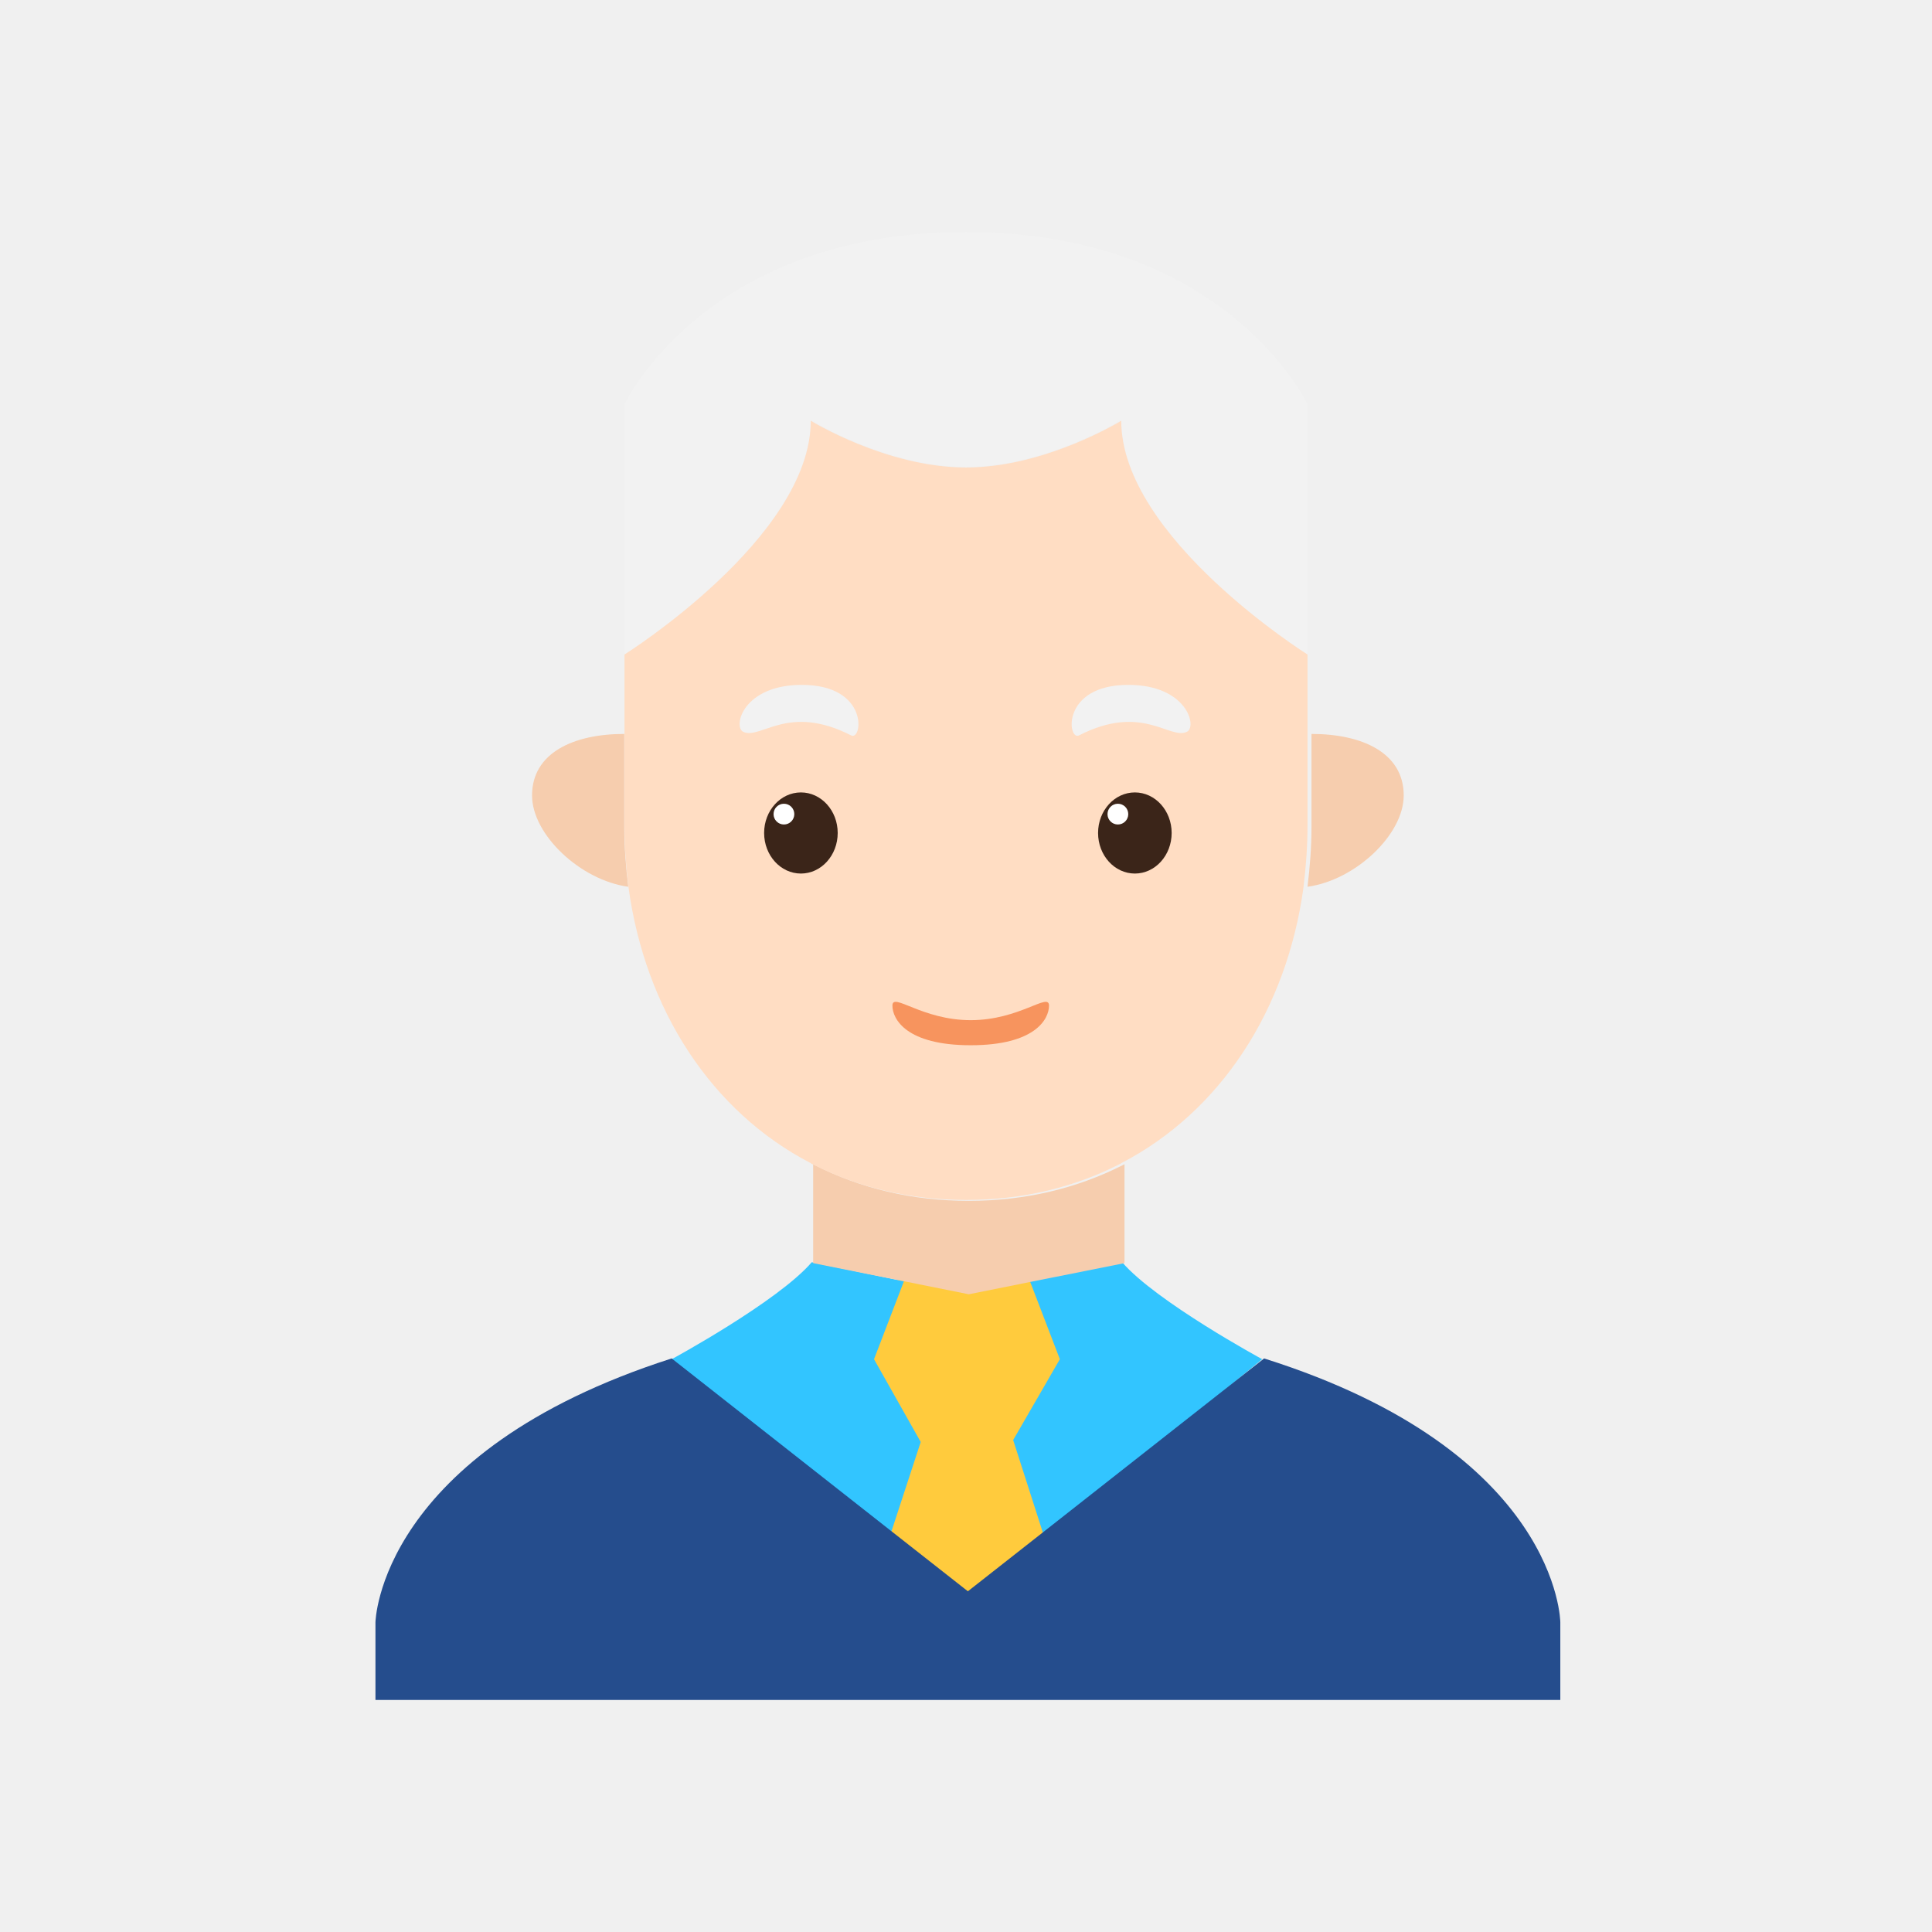
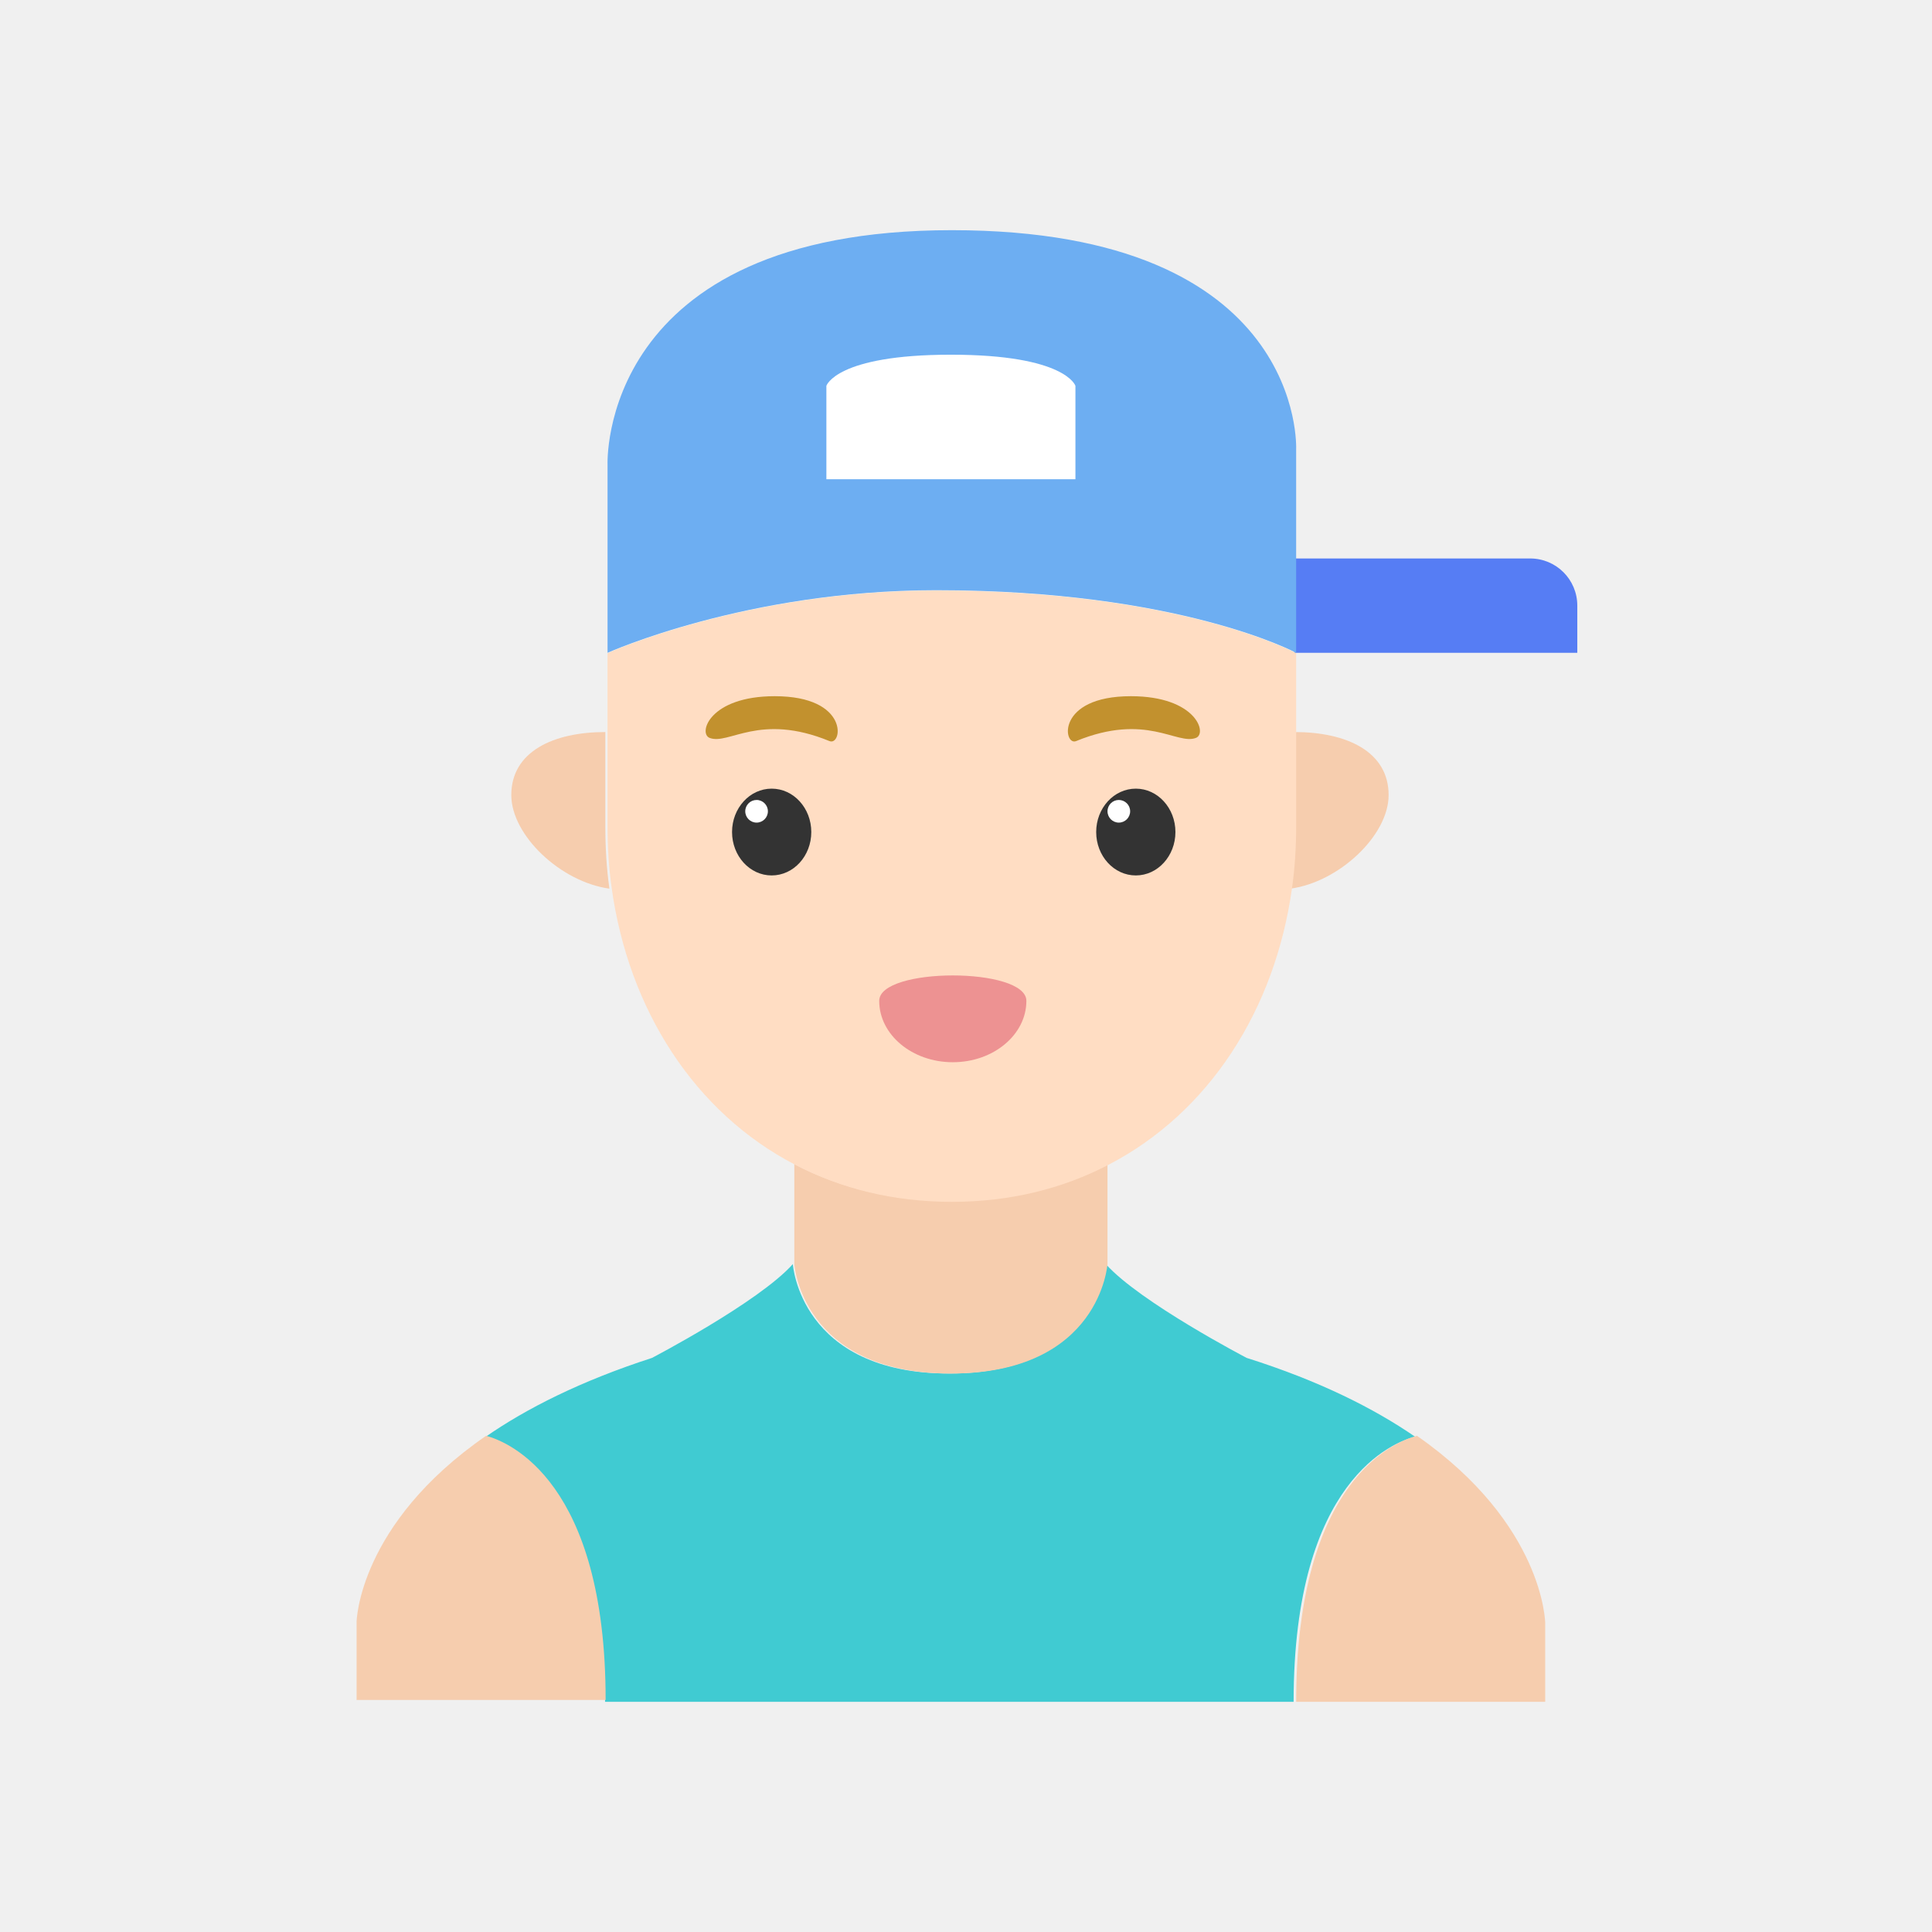
<svg xmlns="http://www.w3.org/2000/svg" width="1024px" height="1024px" viewBox="0 0 1024 1024" version="1.1">
-   <g id="面性大爷" stroke="none" stroke-width="1" fill="none" fill-rule="evenodd">
-     <g id="user-37" transform="translate(199, 123)">
-       <polygon id="Shape" fill="#FFCB3D" points="350.72 554 368 595.342 341 638.228 359 689.691 359.18 690.034 314 724 268.82 690.034 269 689.691 287 639.257 260 595.342 277.28 554 314 561.033" />
-       <path d="M470,597.408 L354.665,692 L354.5,691.657 L338,640.249 L362.75,597.408 L346.91,556.11 L395.75,546 C413.735,566.906 470,597.408 470,597.408 L470,597.408 Z" id="Shape" fill="#32C5FF" />
-       <path d="M289,641.277 L272.5,691.657 L272.335,692 L157,597.408 C157,597.408 213.265,566.906 231.25,546 L280.09,556.11 L264.25,597.408 L289,641.277 L289,641.277 Z" id="Shape" fill="#32C5FF" />
-       <path d="M628,736.864 L628,778 L0,778 L0,736.864 C0,736.864 1.487,646.857 157,597 L272.519,687.829 L314,720.409 L355.481,687.829 L471,597 C627.504,646.364 628,736.864 628,736.864 L628,736.864 Z" id="Shape" fill="#254D8D" />
-       <path d="M494,91.259 L494,224 C494,224 395.273,161.778 395.273,99.556 C395.273,99.556 355.124,124.444 313,124.444 C270.876,124.444 230.727,99.556 230.727,99.556 C230.727,161.778 132,224 132,224 L132,91.259 C132,91.259 174.617,0 313,0 C451.383,0 494,91.259 494,91.259 L494,91.259 Z" id="Shape" fill="#F2F2F2" />
-       <path d="M314.5,513.478 C344.695,513.478 372.085,506.711 395.845,494.66 C396.175,494.495 396.67,494.33 397,494 L397,538.239 L397,546.493 L348.16,556.232 L314.5,563 L280.84,556.232 L232,546.493 L232,538.239 L232,494 C232.33,494.33 232.825,494.495 233.155,494.66 C256.915,506.711 284.305,513.478 314.5,513.478 L314.5,513.478 Z" id="Shape" fill="#F6CDAE" />
-       <path d="M131.882,314.893 C131.882,325.813 132.696,336.569 134,347 C108.744,343.577 83,319.457 83,298.596 C83,276.105 104.834,266 131.882,266 L131.882,314.893 L131.882,314.893 Z" id="Shape" fill="#F6CDAE" />
-       <path d="M496.118,266 C523.166,266 545,276.105 545,298.596 C545,319.457 519.256,343.577 494,347 C495.304,336.569 496.118,325.813 496.118,314.893 L496.118,266 L496.118,266 Z" id="Shape" fill="#F6CDAE" />
-       <path d="M134.139,347.304 C132.823,336.732 132,325.828 132,314.76 L132,265.2 L132,223.9 C132,223.9 230.727,161.95 230.727,100 C230.727,100 270.876,124.78 313,124.78 C355.124,124.78 395.273,100 395.273,100 C395.273,161.95 494,223.9 494,223.9 L494,265.2 L494,314.76 C494,325.828 493.177,336.732 491.861,347.304 L491.861,347.47 C482.975,412.063 448.092,466.083 395.273,493.506 C394.944,493.837 394.45,494.002 394.121,494.167 C370.426,506.227 343.112,513 313,513 C282.888,513 255.574,506.227 231.879,494.167 C231.55,494.002 231.056,493.837 230.727,493.506 C177.908,466.083 143.025,412.063 134.139,347.47 L134.139,347.304 L134.139,347.304 L134.139,347.304 Z" id="Shape" fill="#FFDDC3" />
-       <path d="M245,318.49 C245,330.372 236.268,340 225.502,340 C214.732,340 206,330.372 206,318.49 C206,306.628 214.732,297 225.502,297 C236.268,297 245,306.628 245,318.49 L245,318.49 Z" id="Fill-6" fill="#3B2519" />
-       <path d="M222,308.502 C222,311.541 219.541,314 216.502,314 C213.459,314 211,311.541 211,308.502 C211,305.459 213.459,303 216.502,303 C219.541,303 222,305.459 222,308.502 L222,308.502 Z" id="Fill-7" fill="#FFFFFF" />
-       <path d="M194.884,264.851 C203.979,269.322 218.604,249.604 252.089,266.771 C258.185,269.894 261.827,240 225.947,240 C194.884,240 189.369,262.135 194.884,264.851 L194.884,264.851 Z" id="Fill-8" fill="#F2F2F2" />
-       <path d="M422,318.49 C422,330.372 413.268,340 402.502,340 C391.732,340 383,330.372 383,318.49 C383,306.628 391.732,297 402.502,297 C413.268,297 422,306.628 422,318.49 L422,318.49 Z" id="Fill-9" fill="#3B2519" />
-       <path d="M399,308.502 C399,311.541 396.541,314 393.498,314 C390.459,314 388,311.541 388,308.502 C388,305.459 390.459,303 393.498,303 C396.541,303 399,305.459 399,308.502 L399,308.502 Z" id="Fill-10" fill="#FFFFFF" />
-       <path d="M430.122,264.851 C421.011,269.322 406.384,249.604 372.91,266.771 C366.814,269.894 363.175,240 399.055,240 C430.122,240 435.622,262.135 430.122,264.851 L430.122,264.851 Z" id="Fill-11" fill="#F2F2F2" />
-       <path d="M315.492,417.708 C289.595,417.708 274,402.727 274,409.985 C274,417.227 281.484,431 315.492,431 C349.516,431 357,417.227 357,409.985 C357,402.727 341.405,417.708 315.492,417.708 L315.492,417.708 Z" id="Fill-12" fill="#F7945E" />
+   <g id="面性戴帽子男孩" stroke="none" stroke-width="1" fill="none" fill-rule="evenodd">
+     <g id="user-26" transform="translate(189, 122)">
+       <path d="M647,199 L647,224 L497,224 L497,174 L622,174 C635.833,174 647,185.167 647,199 L647,199 Z" id="Shape" fill="#567DF4" />
+       <path d="M497.983,174.222 L497.983,224 C497.983,224 436.437,190.815 307.205,190.815 C206.508,190.815 133.017,224 133.017,224 L133.017,124.444 C133.017,124.444 127.542,0 315.5,0 C503.458,0 497.983,116.148 497.983,116.148 L497.983,174.222 L497.983,174.222 Z" id="Shape" fill="#6DAEF2" />
+       <path d="M561,639.474 C550.052,642.291 496.638,662.011 496.638,780 L131.699,780 C131.699,664.331 80.441,643.12 68,639.806 C89.896,624.56 118.76,609.977 156.581,597.714 C156.581,597.714 213.146,568.217 231.227,548 C231.227,548 234.877,606 314.168,606 C393.46,606 397.109,548 397.109,548 C415.19,568.217 471.756,597.714 471.756,597.714 C510.074,609.811 539.104,624.394 561,639.474 L561,639.474 Z" id="Shape" fill="#40CBD2" />
+       <path d="M630,738.432 L630,780 L498,780 C498,661.613 551.13,641.827 562.02,639 C629.67,686.222 630,738.432 630,738.432 L630,738.432 Z" id="Shape" fill="#F6CDAE" />
+       <path d="M132,779 L0,779 L0,737.629 C0,737.629 0.825,685.832 68.64,639 C81.015,642.31 132,663.492 132,779 L132,779 Z" id="Shape" fill="#F6CDAE" />
+       <path d="M398,531.225 L398,547.841 C398,547.841 394.348,606 315,606 C235.652,606 232,547.841 232,547.841 L232,531.225 L232,495 C256.236,507.629 284.124,514.608 315,514.608 C345.876,514.608 373.764,507.629 398,495 L398,531.225 L398,531.225 Z" id="Shape" fill="#F6CDAE" />
+       <path d="M497.16,266 C524.738,266 547,276.354 547,299.4 C547,320.777 520.751,345.493 495,349 C496.495,338.312 497.16,327.29 497.16,316.101 L497.16,266 L497.16,266 Z" id="Shape" fill="#F6CDAE" />
+       <path d="M131.84,316.101 C131.84,327.29 132.505,338.312 134,349 C108.249,345.493 82,320.777 82,299.4 C82,276.354 104.262,266 131.84,266 L131.84,316.101 L131.84,316.101 Z" id="Shape" fill="#F6CDAE" />
+       <path d="M498,265.769 L498,315.615 C498,326.748 497.336,337.714 495.843,348.348 C486.884,413.314 451.711,467.812 398.455,495.394 C374.232,508.022 346.359,515 315.5,515 C284.641,515 256.768,508.022 232.545,495.394 C179.289,467.812 144.116,413.314 135.157,348.348 C133.664,337.714 133,326.748 133,315.615 L133,265.769 L133,224.231 C133,224.231 206.498,191 307.205,191 C436.448,191 498,224.231 498,224.231 L498,265.769 L498,265.769 Z" id="Shape" fill="#FFDDC3" />
+       <path d="M241,318.994 C241,331.7 231.6,342 219.989,342 C208.4,342 199,331.7 199,318.994 C199,306.3 208.4,296 219.989,296 C231.6,296 241,306.3 241,318.994 L241,318.994 Z" id="Fill-12" fill="#333333" />
+       <path d="M218,308.002 C218,311.318 215.315,314 212,314 C208.701,314 206,311.318 206,308.002 C206,304.682 208.701,302 212,302 C215.315,302 218,304.682 218,308.002 L218,308.002 Z" id="Fill-13" fill="#FFFFFF" />
+       <path d="M187.086,269.087 C197.208,273.078 213.458,255.535 250.646,270.795 C257.432,273.582 261.479,247 221.6,247 C187.086,247 180.976,266.684 187.086,269.087 L187.086,269.087 Z" id="Fill-14" fill="#C2912E" />
+       <path d="M434,318.994 C434,331.7 424.6,342 413.006,342 C401.4,342 392,331.7 392,318.994 C392,306.3 401.4,296 413.006,296 C424.6,296 434,306.3 434,318.994 L434,318.994 Z" id="Fill-15" fill="#333333" />
+       <path d="M410,308.002 C410,311.318 407.305,314 403.994,314 C400.695,314 398,311.318 398,308.002 C398,304.682 400.695,302 403.994,302 C407.305,302 410,304.682 410,308.002 L410,308.002 Z" id="Fill-16" fill="#FFFFFF" />
+       <path d="M444.914,269.087 C434.792,273.078 418.542,255.535 381.354,270.795 C374.568,273.582 370.521,247 410.4,247 C444.914,247 451.024,266.684 444.914,269.087 L444.914,269.087 Z" id="Fill-17" fill="#C2912E" />
+       <path d="M316,441 C337.539,441 355,426.437 355,408.473 C355,390.509 277,390.509 277,408.473 C277,426.437 294.461,441 316,441 Z" id="椭圆形" fill="#ED9292" />
+       <path d="M381,82.5 L381,132 L315,132 L249,132 L249,82.5 C249,82.5 254.115,66 315,66 C375.885,66 381,82.5 381,82.5 L381,82.5 Z" id="Shape" fill="#FFFFFF" />
    </g>
  </g>
</svg>
